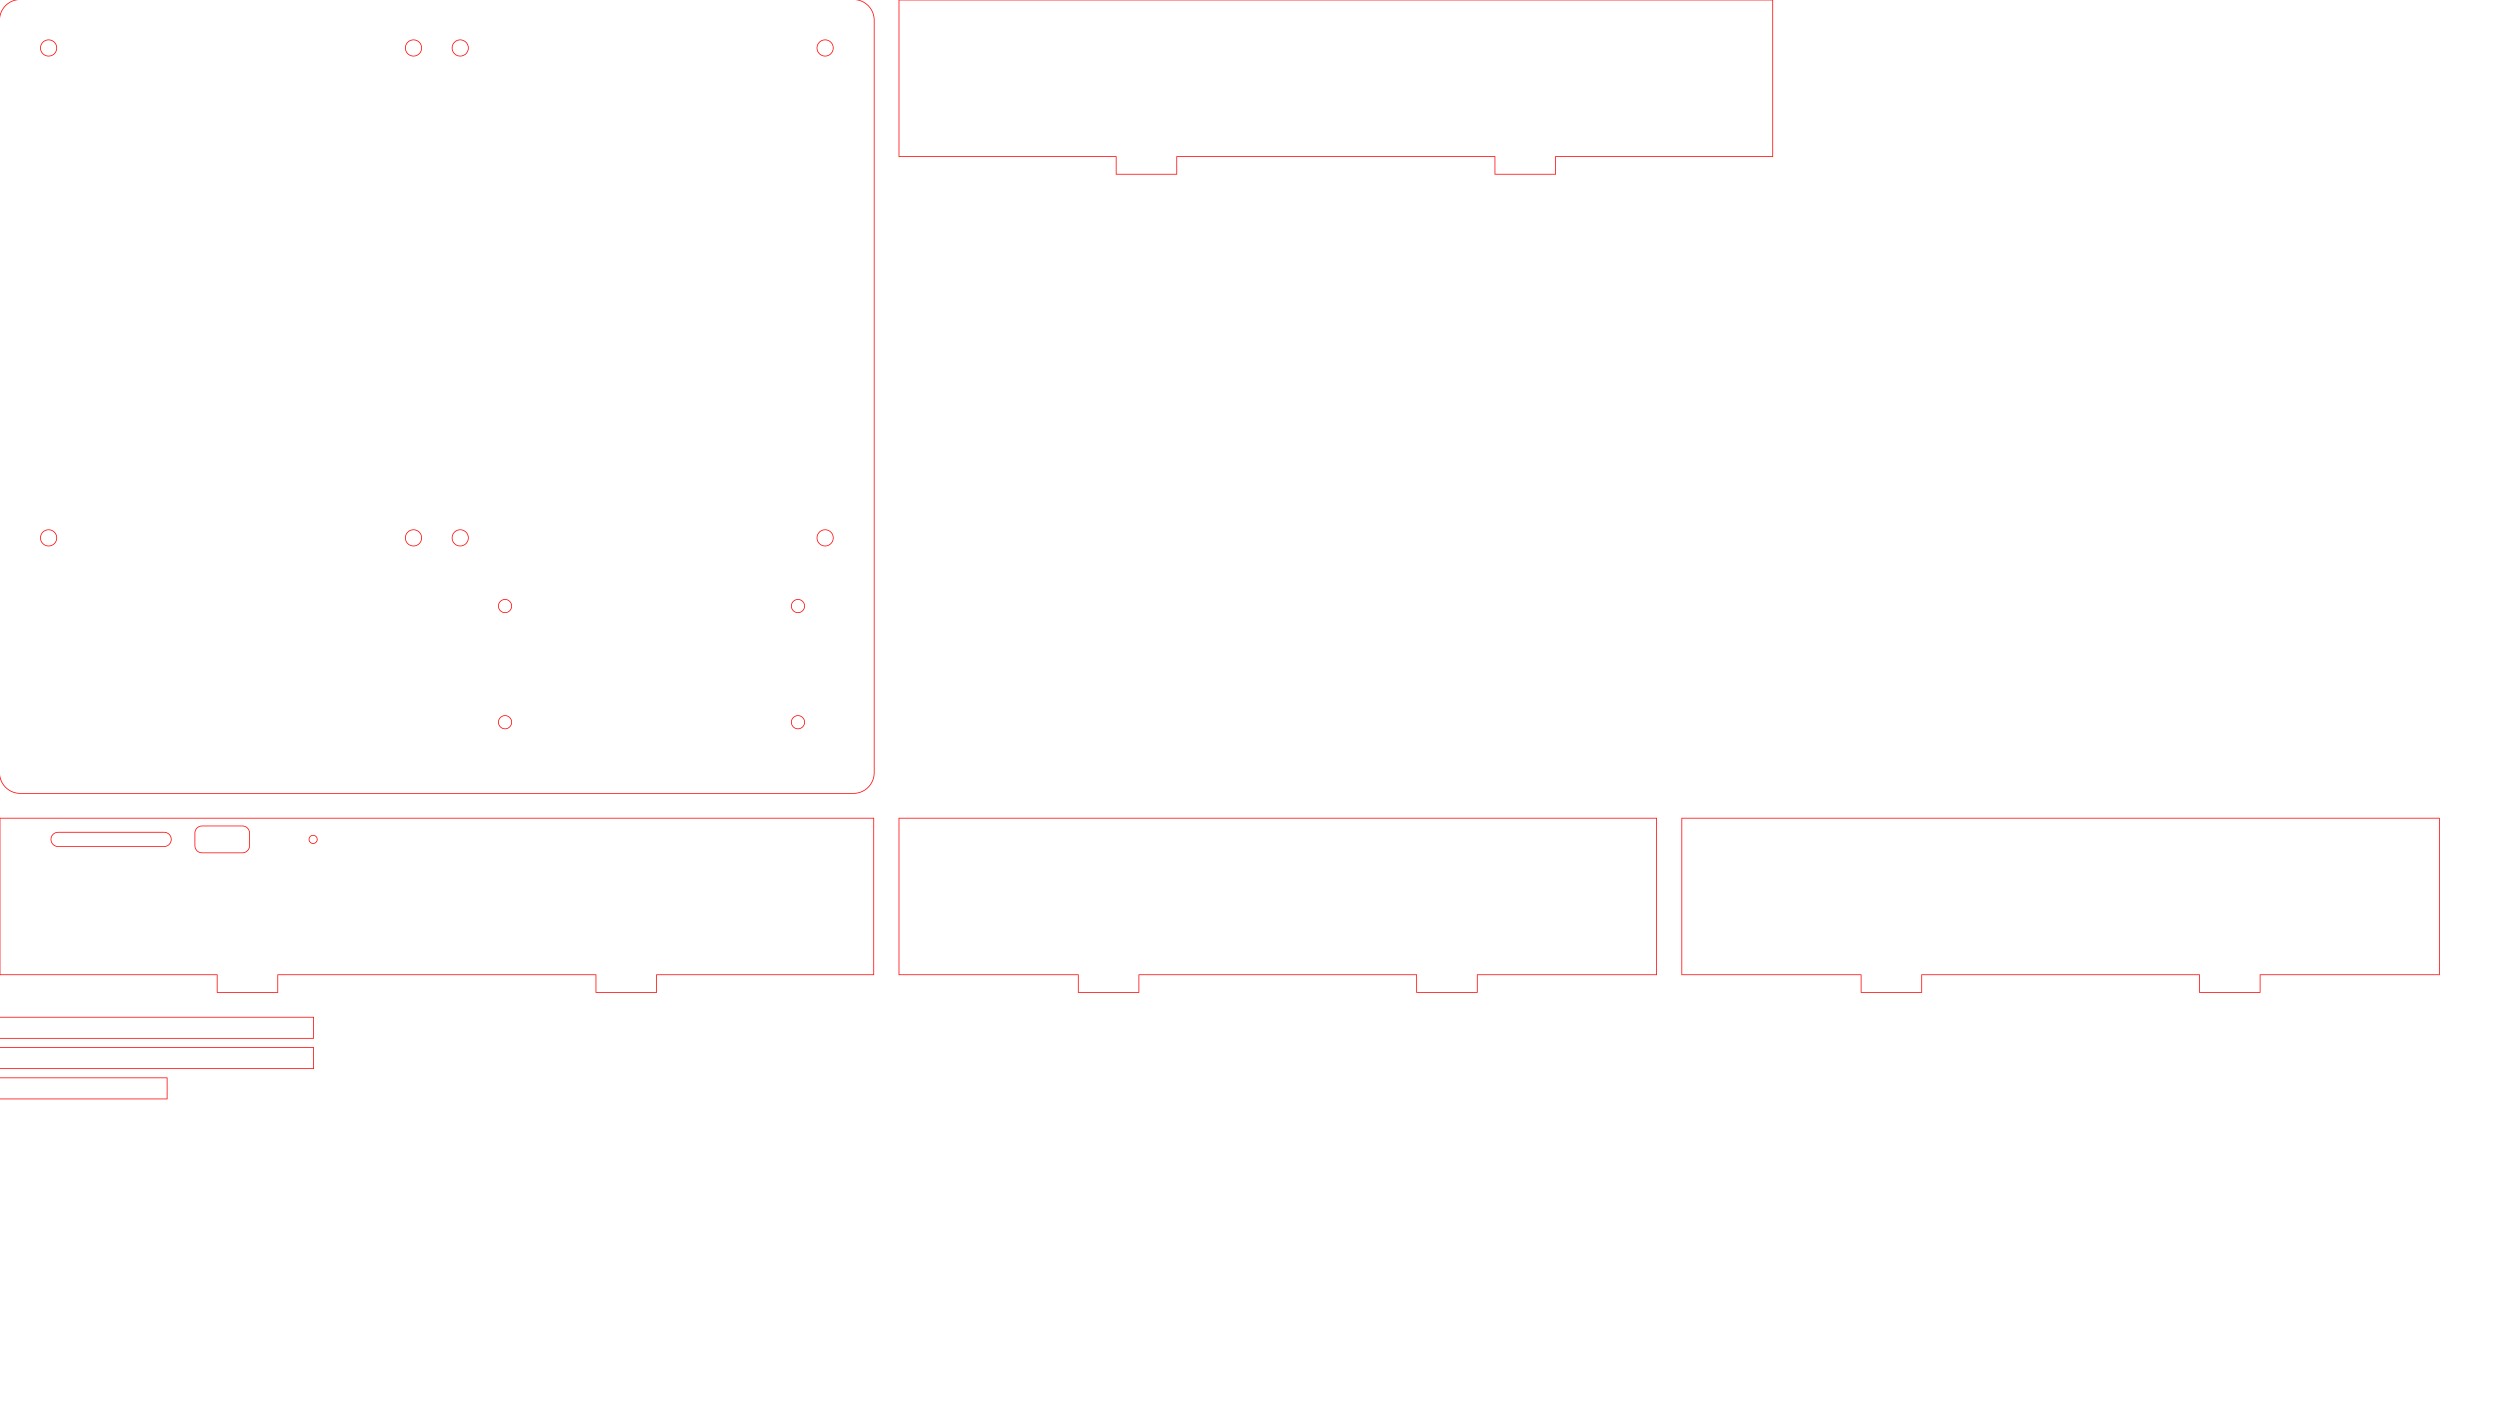
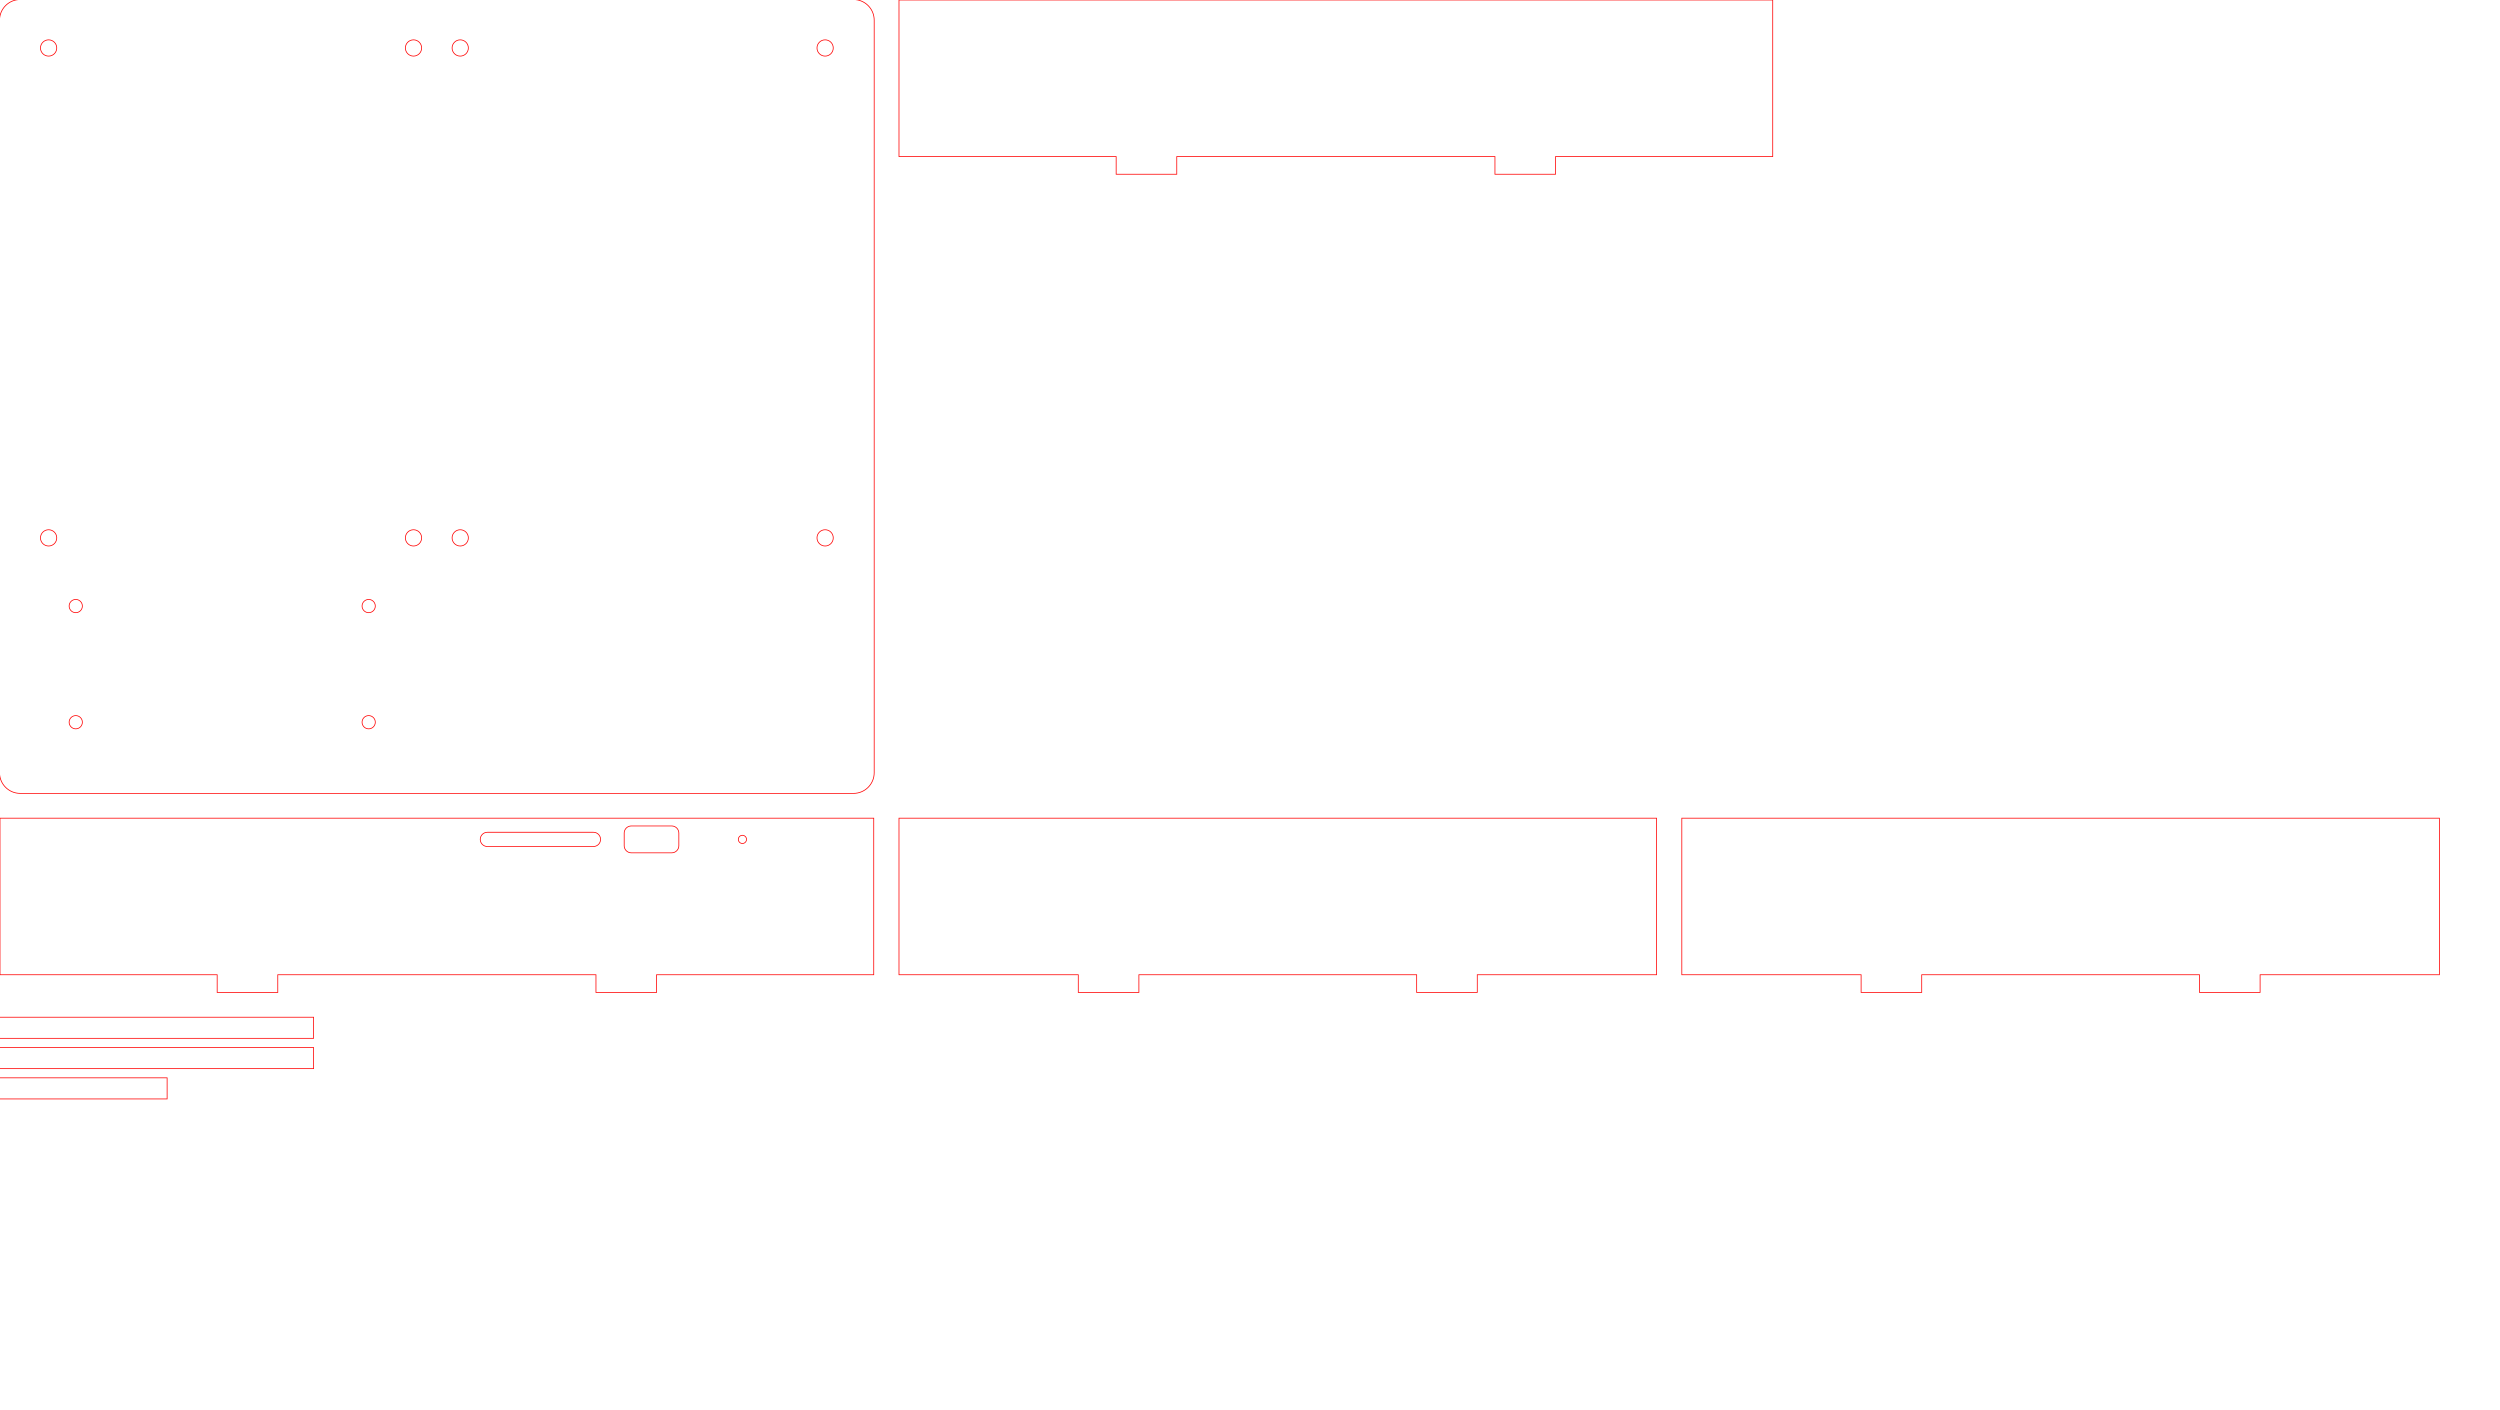
<svg xmlns="http://www.w3.org/2000/svg" width="495mm" height="279mm" viewBox="0 0 495 279">
  <g transform="translate(0,0) translate(173,0) scale(-1,1)">
    <rect x="-0.09" y="-0.09" width="173.18" height="157.18" rx="4.09" fill="none" stroke="#ff0000" stroke-width="0.15" />
    <circle cx="9.625" cy="9.5" r="1.61" fill="none" stroke="#ff0000" stroke-width="0.15" />
    <circle cx="81.875" cy="9.5" r="1.61" fill="none" stroke="#ff0000" stroke-width="0.15" />
    <circle cx="9.625" cy="106.5" r="1.61" fill="none" stroke="#ff0000" stroke-width="0.15" />
    <circle cx="81.875" cy="106.5" r="1.61" fill="none" stroke="#ff0000" stroke-width="0.15" />
    <circle cx="91.125" cy="9.5" r="1.61" fill="none" stroke="#ff0000" stroke-width="0.15" />
    <circle cx="163.375" cy="9.5" r="1.61" fill="none" stroke="#ff0000" stroke-width="0.15" />
    <circle cx="91.125" cy="106.5" r="1.61" fill="none" stroke="#ff0000" stroke-width="0.15" />
    <circle cx="163.375" cy="106.5" r="1.61" fill="none" stroke="#ff0000" stroke-width="0.15" />
-     <circle cx="15" cy="120" r="1.31" fill="none" stroke="#ff0000" stroke-width="0.15" />
-     <circle cx="15" cy="143" r="1.31" fill="none" stroke="#ff0000" stroke-width="0.15" />
-     <circle cx="73" cy="120" r="1.31" fill="none" stroke="#ff0000" stroke-width="0.15" />
-     <circle cx="73" cy="143" r="1.31" fill="none" stroke="#ff0000" stroke-width="0.15" />
+     <circle cx="100" cy="120" r="1.31" fill="none" stroke="#ff0000" stroke-width="0.15" />
+     <circle cx="100" cy="143" r="1.31" fill="none" stroke="#ff0000" stroke-width="0.15" />
+     <circle cx="158" cy="120" r="1.31" fill="none" stroke="#ff0000" stroke-width="0.15" />
+     <circle cx="158" cy="143" r="1.31" fill="none" stroke="#ff0000" stroke-width="0.15" />
  </g>
  <g transform="translate(178,0)">
    <polygon points="0,0 173,0 173,31 130,31 130,34.5 118,34.5 118,31 55,31 55,34.5 43,34.5 43,31 0,31" fill="none" stroke="#ff0000" stroke-width="0.15" />
  </g>
  <g transform="translate(0,162)">
    <polygon points="0,0 173,0 173,31 130,31 130,34.5 118,34.5 118,31 55,31 55,34.5 43,34.5 43,31 0,31" fill="none" stroke="#ff0000" stroke-width="0.15" />
-     <rect x="38.59" y="1.54" width="10.82" height="5.32" rx="1.41" fill="none" stroke="#ff0000" stroke-width="0.15" />
-     <rect x="10.09" y="2.79" width="23.82" height="2.82" rx="1.41" fill="none" stroke="#ff0000" stroke-width="0.15" />
-     <circle cx="62" cy="4.2" r="0.81" fill="none" stroke="#ff0000" stroke-width="0.15" />
+     <rect x="123.59" y="1.54" width="10.82" height="5.32" rx="1.41" fill="none" stroke="#ff0000" stroke-width="0.15" />
+     <rect x="95.09" y="2.79" width="23.82" height="2.82" rx="1.41" fill="none" stroke="#ff0000" stroke-width="0.15" />
+     <circle cx="147" cy="4.2" r="0.81" fill="none" stroke="#ff0000" stroke-width="0.15" />
  </g>
  <g transform="translate(178,162)">
    <polygon points="0,0 150,0 150,31 114.5,31 114.5,34.5 102.5,34.5 102.5,31 47.5,31 47.5,34.5 35.5,34.5 35.5,31 0,31" fill="none" stroke="#ff0000" stroke-width="0.15" />
  </g>
  <g transform="translate(333,162)">
    <polygon points="0,0 150,0 150,31 114.5,31 114.5,34.5 102.5,34.5 102.5,31 47.5,31 47.5,34.5 35.5,34.5 35.5,31 0,31" fill="none" stroke="#ff0000" stroke-width="0.15" />
  </g>
  <g transform="translate(0,201.5)">
    <rect x="-0.09" y="-0.09" width="62.18" height="4.18" fill="none" stroke="#ff0000" stroke-width="0.15" />
    <rect x="-0.09" y="5.91" width="62.18" height="4.18" fill="none" stroke="#ff0000" stroke-width="0.15" />
    <rect x="-0.09" y="11.91" width="33.18" height="4.18" fill="none" stroke="#ff0000" stroke-width="0.15" />
  </g>
</svg>
